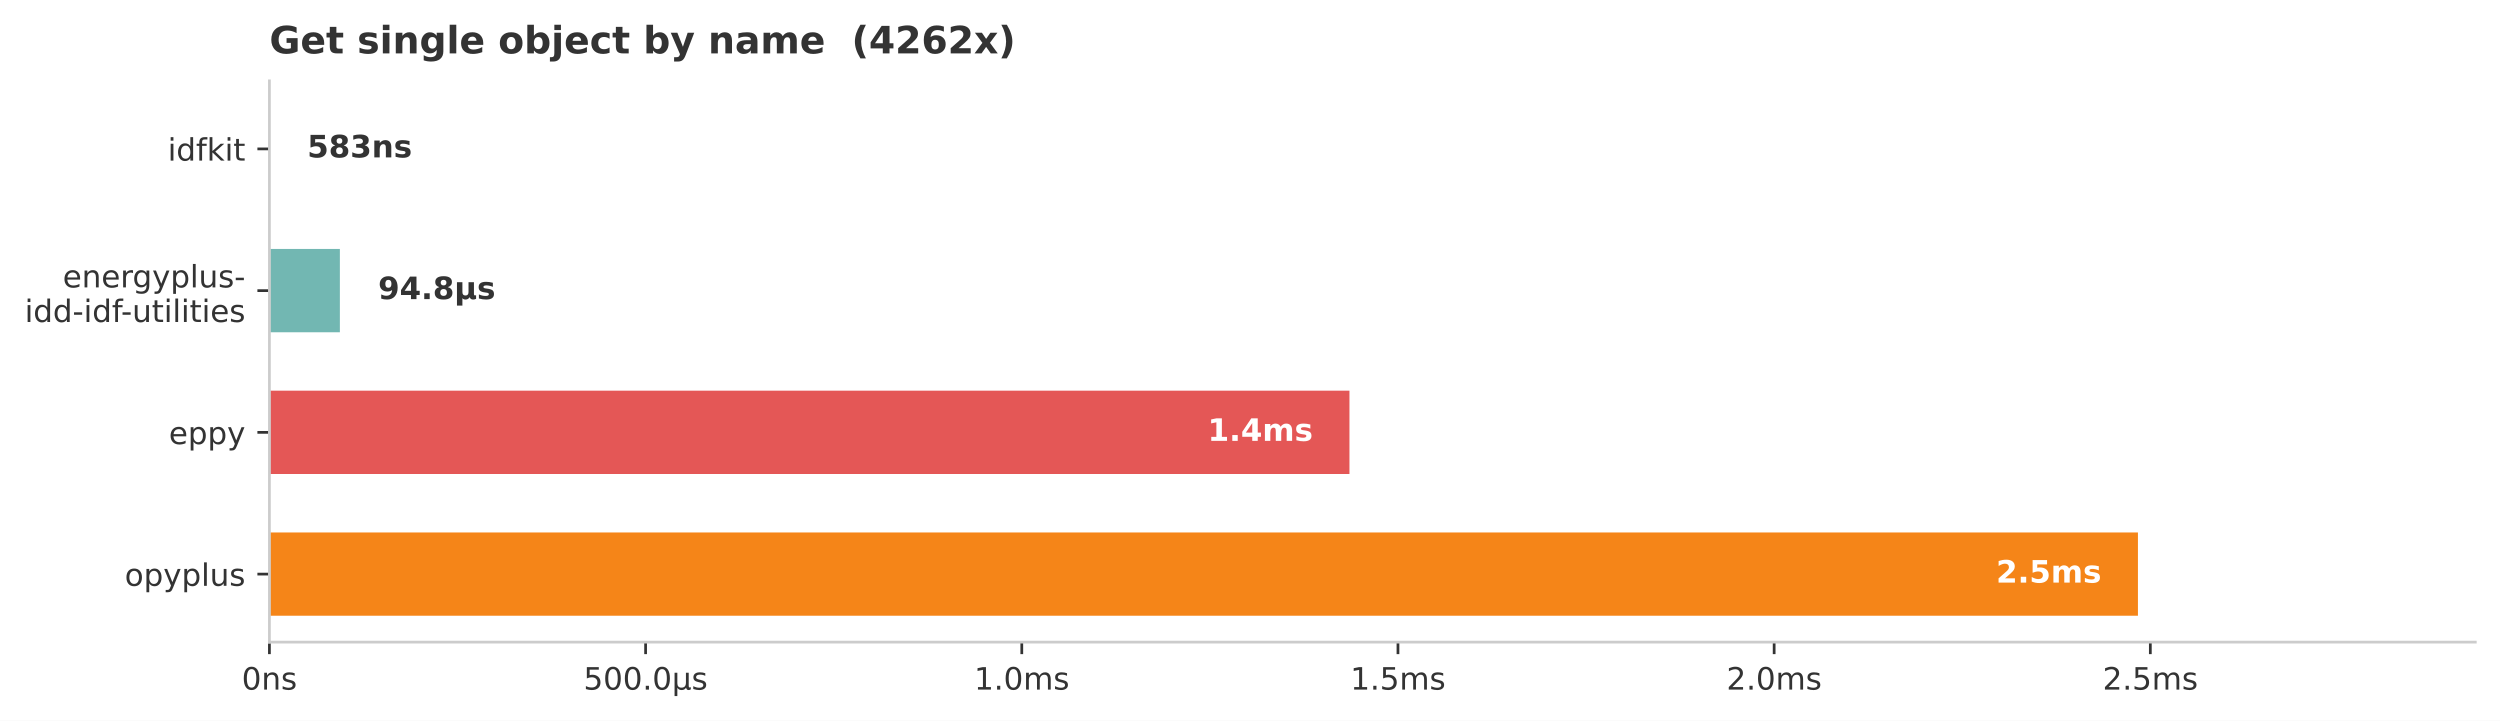
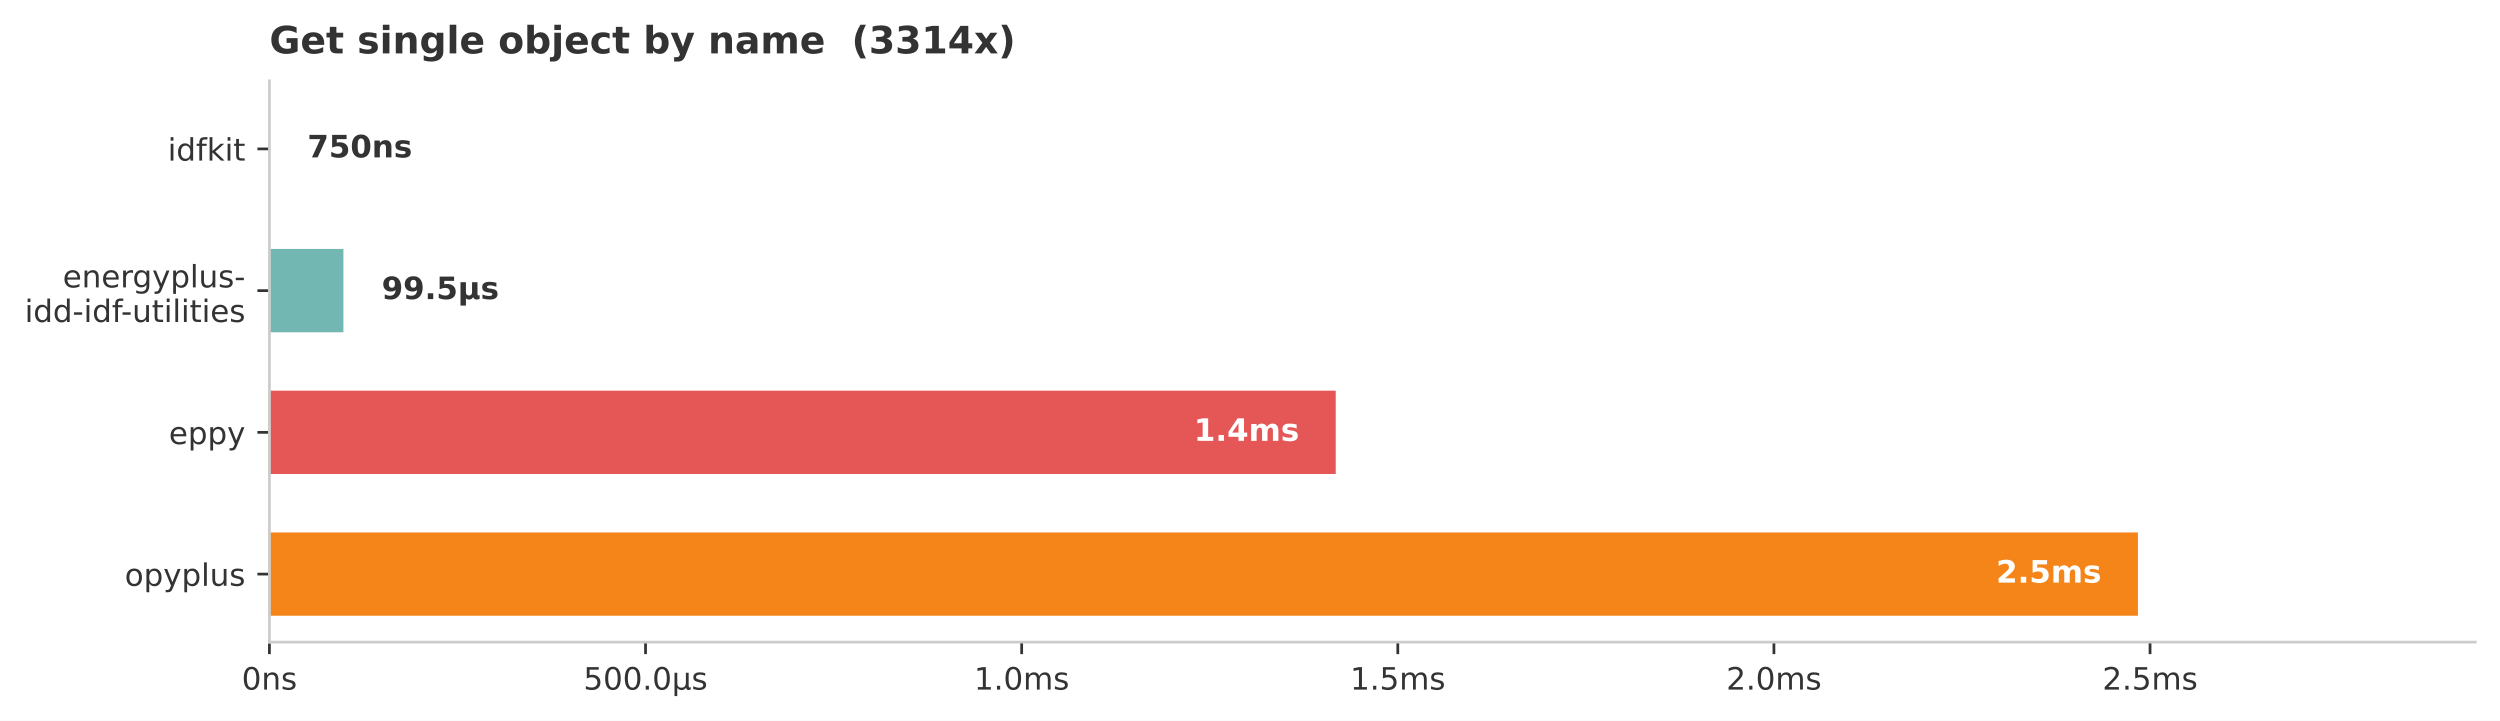
<svg xmlns="http://www.w3.org/2000/svg" xmlns:xlink="http://www.w3.org/1999/xlink" width="728.4pt" height="210pt" viewBox="0 0 728.4 210" version="1.1">
  <defs>
    <style type="text/css">*{stroke-linejoin: round; stroke-linecap: butt}</style>
  </defs>
  <g id="figure_1">
    <g id="patch_1">
      <path d="M 0 210 L 728.4 210 L 728.4 -0 L 0 -0 z " style="fill: #ffffff" />
    </g>
    <g id="axes_1">
      <g id="patch_2">
        <path d="M 78.497 187.089 L 721.2 187.089 L 721.2 23.558 L 78.497 23.558 z " style="fill: #ffffff" />
      </g>
      <g id="patch_3">
-         <path d="M 78.497 30.992 L 78.624 30.992 L 78.624 55.769 L 78.497 55.769 z " clip-path="url(#pee23b37bfb)" style="fill: #4c78a8; stroke: #ffffff; stroke-width: 0.5; stroke-linejoin: miter" />
+         <path d="M 78.497 30.992 L 78.661 30.992 L 78.661 55.769 L 78.497 55.769 z " clip-path="url(#pfcb7cd169c)" style="fill: #4c78a8; stroke: #ffffff; stroke-width: 0.5; stroke-linejoin: miter" />
      </g>
      <g id="patch_4">
-         <path d="M 78.497 72.287 L 99.276 72.287 L 99.276 97.065 L 78.497 97.065 z " clip-path="url(#pee23b37bfb)" style="fill: #72b7b2; stroke: #ffffff; stroke-width: 0.5; stroke-linejoin: miter" />
+         <path d="M 78.497 72.287 L 100.305 72.287 L 100.305 97.065 L 78.497 97.065 z " clip-path="url(#pfcb7cd169c)" style="fill: #72b7b2; stroke: #ffffff; stroke-width: 0.5; stroke-linejoin: miter" />
      </g>
      <g id="patch_5">
-         <path d="M 78.497 113.583 L 393.428 113.583 L 393.428 138.36 L 78.497 138.36 z " clip-path="url(#pee23b37bfb)" style="fill: #e45756; stroke: #ffffff; stroke-width: 0.5; stroke-linejoin: miter" />
+         <path d="M 78.497 113.583 L 389.426 113.583 L 389.426 138.36 L 78.497 138.36 z " clip-path="url(#pfcb7cd169c)" style="fill: #e45756; stroke: #ffffff; stroke-width: 0.5; stroke-linejoin: miter" />
      </g>
      <g id="patch_6">
-         <path d="M 78.497 154.879 L 623.16 154.879 L 623.16 179.656 L 78.497 179.656 z " clip-path="url(#pee23b37bfb)" style="fill: #f58518; stroke: #ffffff; stroke-width: 0.5; stroke-linejoin: miter" />
+         <path d="M 78.497 154.879 L 623.16 154.879 L 623.16 179.656 L 78.497 179.656 z " clip-path="url(#pfcb7cd169c)" style="fill: #f58518; stroke: #ffffff; stroke-width: 0.5; stroke-linejoin: miter" />
      </g>
      <g id="matplotlib.axis_1">
        <g id="xtick_1">
          <g id="line2d_1">
            <defs>
-               <path id="m8c615466b4" d="M 0 0 L 0 3.5 " style="stroke: #333333; stroke-width: 0.8" />
+               <path id="mf71d30223b" d="M 0 0 L 0 3.5 " style="stroke: #333333; stroke-width: 0.8" />
            </defs>
            <g>
-               <use xlink:href="#m8c615466b4" x="78.497" y="187.089" style="fill: #333333; stroke: #333333; stroke-width: 0.8" />
+               <use xlink:href="#mf71d30223b" x="78.497" y="187.089" style="fill: #333333; stroke: #333333; stroke-width: 0.8" />
            </g>
          </g>
          <g id="text_1">
            <g style="fill: #333333" transform="translate(70.43734 200.9278) scale(0.09 -0.09)">
              <defs>
                <path id="DejaVuSans-30" d="M 2034 4250 Q 1547 4250 1301 3770 Q 1056 3291 1056 2328 Q 1056 1369 1301 889 Q 1547 409 2034 409 Q 2525 409 2770 889 Q 3016 1369 3016 2328 Q 3016 3291 2770 3770 Q 2525 4250 2034 4250 z M 2034 4750 Q 2819 4750 3233 4129 Q 3647 3509 3647 2328 Q 3647 1150 3233 529 Q 2819 -91 2034 -91 Q 1250 -91 836 529 Q 422 1150 422 2328 Q 422 3509 836 4129 Q 1250 4750 2034 4750 z " transform="scale(0.015625)" />
                <path id="DejaVuSans-6e" d="M 3513 2113 L 3513 0 L 2938 0 L 2938 2094 Q 2938 2591 2744 2837 Q 2550 3084 2163 3084 Q 1697 3084 1428 2787 Q 1159 2491 1159 1978 L 1159 0 L 581 0 L 581 3500 L 1159 3500 L 1159 2956 Q 1366 3272 1645 3428 Q 1925 3584 2291 3584 Q 2894 3584 3203 3211 Q 3513 2838 3513 2113 z " transform="scale(0.015625)" />
                <path id="DejaVuSans-73" d="M 2834 3397 L 2834 2853 Q 2591 2978 2328 3040 Q 2066 3103 1784 3103 Q 1356 3103 1142 2972 Q 928 2841 928 2578 Q 928 2378 1081 2264 Q 1234 2150 1697 2047 L 1894 2003 Q 2506 1872 2764 1633 Q 3022 1394 3022 966 Q 3022 478 2636 193 Q 2250 -91 1575 -91 Q 1294 -91 989 -36 Q 684 19 347 128 L 347 722 Q 666 556 975 473 Q 1284 391 1588 391 Q 1994 391 2212 530 Q 2431 669 2431 922 Q 2431 1156 2273 1281 Q 2116 1406 1581 1522 L 1381 1569 Q 847 1681 609 1914 Q 372 2147 372 2553 Q 372 3047 722 3315 Q 1072 3584 1716 3584 Q 2034 3584 2315 3537 Q 2597 3491 2834 3397 z " transform="scale(0.015625)" />
              </defs>
              <use xlink:href="#DejaVuSans-30" />
              <use xlink:href="#DejaVuSans-6e" transform="translate(63.62305 0)" />
              <use xlink:href="#DejaVuSans-73" transform="translate(127.002 0)" />
            </g>
          </g>
        </g>
        <g id="xtick_2">
          <g id="line2d_2">
            <g>
-               <use xlink:href="#m8c615466b4" x="188.102" y="187.089" style="fill: #333333; stroke: #333333; stroke-width: 0.8" />
+               <use xlink:href="#mf71d30223b" x="188.085" y="187.089" style="fill: #333333; stroke: #333333; stroke-width: 0.8" />
            </g>
          </g>
          <g id="text_2">
-             <g style="fill: #333333" transform="translate(170.0115 200.9278) scale(0.09 -0.09)">
+             <g style="fill: #333333" transform="translate(169.995 200.9278) scale(0.09 -0.09)">
              <defs>
                <path id="DejaVuSans-35" d="M 691 4666 L 3169 4666 L 3169 4134 L 1269 4134 L 1269 2991 Q 1406 3038 1543 3061 Q 1681 3084 1819 3084 Q 2600 3084 3056 2656 Q 3513 2228 3513 1497 Q 3513 744 3044 326 Q 2575 -91 1722 -91 Q 1428 -91 1123 -41 Q 819 9 494 109 L 494 744 Q 775 591 1075 516 Q 1375 441 1709 441 Q 2250 441 2565 725 Q 2881 1009 2881 1497 Q 2881 1984 2565 2268 Q 2250 2553 1709 2553 Q 1456 2553 1204 2497 Q 953 2441 691 2322 L 691 4666 z " transform="scale(0.015625)" />
                <path id="DejaVuSans-2e" d="M 684 794 L 1344 794 L 1344 0 L 684 0 L 684 794 z " transform="scale(0.015625)" />
                <path id="DejaVuSans-b5" d="M 544 -1331 L 544 3500 L 1119 3500 L 1119 1325 Q 1119 872 1334 640 Q 1550 409 1972 409 Q 2434 409 2667 671 Q 2900 934 2900 1459 L 2900 3500 L 3475 3500 L 3475 806 Q 3475 619 3529 530 Q 3584 441 3700 441 Q 3728 441 3778 458 Q 3828 475 3916 513 L 3916 50 Q 3788 -22 3673 -56 Q 3559 -91 3450 -91 Q 3234 -91 3106 31 Q 2978 153 2931 403 Q 2775 156 2548 32 Q 2322 -91 2016 -91 Q 1697 -91 1473 31 Q 1250 153 1119 397 L 1119 -1331 L 544 -1331 z " transform="scale(0.015625)" />
              </defs>
              <use xlink:href="#DejaVuSans-35" />
              <use xlink:href="#DejaVuSans-30" transform="translate(63.62305 0)" />
              <use xlink:href="#DejaVuSans-30" transform="translate(127.2461 0)" />
              <use xlink:href="#DejaVuSans-2e" transform="translate(190.8691 0)" />
              <use xlink:href="#DejaVuSans-30" transform="translate(222.6562 0)" />
              <use xlink:href="#DejaVuSans-b5" transform="translate(286.2793 0)" />
              <use xlink:href="#DejaVuSans-73" transform="translate(349.9023 0)" />
            </g>
          </g>
        </g>
        <g id="xtick_3">
          <g id="line2d_3">
            <g>
-               <use xlink:href="#m8c615466b4" x="297.707" y="187.089" style="fill: #333333; stroke: #333333; stroke-width: 0.8" />
+               <use xlink:href="#mf71d30223b" x="297.673" y="187.089" style="fill: #333333; stroke: #333333; stroke-width: 0.8" />
            </g>
          </g>
          <g id="text_3">
-             <g style="fill: #333333" transform="translate(283.8226 200.9278) scale(0.09 -0.09)">
+             <g style="fill: #333333" transform="translate(283.7895 200.9278) scale(0.09 -0.09)">
              <defs>
                <path id="DejaVuSans-31" d="M 794 531 L 1825 531 L 1825 4091 L 703 3866 L 703 4441 L 1819 4666 L 2450 4666 L 2450 531 L 3481 531 L 3481 0 L 794 0 L 794 531 z " transform="scale(0.015625)" />
                <path id="DejaVuSans-6d" d="M 3328 2828 Q 3544 3216 3844 3400 Q 4144 3584 4550 3584 Q 5097 3584 5394 3201 Q 5691 2819 5691 2113 L 5691 0 L 5113 0 L 5113 2094 Q 5113 2597 4934 2840 Q 4756 3084 4391 3084 Q 3944 3084 3684 2787 Q 3425 2491 3425 1978 L 3425 0 L 2847 0 L 2847 2094 Q 2847 2600 2669 2842 Q 2491 3084 2119 3084 Q 1678 3084 1418 2786 Q 1159 2488 1159 1978 L 1159 0 L 581 0 L 581 3500 L 1159 3500 L 1159 2956 Q 1356 3278 1631 3431 Q 1906 3584 2284 3584 Q 2666 3584 2933 3390 Q 3200 3197 3328 2828 z " transform="scale(0.015625)" />
              </defs>
              <use xlink:href="#DejaVuSans-31" />
              <use xlink:href="#DejaVuSans-2e" transform="translate(63.62305 0)" />
              <use xlink:href="#DejaVuSans-30" transform="translate(95.41016 0)" />
              <use xlink:href="#DejaVuSans-6d" transform="translate(159.0332 0)" />
              <use xlink:href="#DejaVuSans-73" transform="translate(256.4453 0)" />
            </g>
          </g>
        </g>
        <g id="xtick_4">
          <g id="line2d_4">
            <g>
-               <use xlink:href="#m8c615466b4" x="407.311" y="187.089" style="fill: #333333; stroke: #333333; stroke-width: 0.8" />
+               <use xlink:href="#mf71d30223b" x="407.262" y="187.089" style="fill: #333333; stroke: #333333; stroke-width: 0.8" />
            </g>
          </g>
          <g id="text_4">
-             <g style="fill: #333333" transform="translate(393.4276 200.9278) scale(0.09 -0.09)">
+             <g style="fill: #333333" transform="translate(393.378 200.9278) scale(0.09 -0.09)">
              <use xlink:href="#DejaVuSans-31" />
              <use xlink:href="#DejaVuSans-2e" transform="translate(63.62305 0)" />
              <use xlink:href="#DejaVuSans-35" transform="translate(95.41016 0)" />
              <use xlink:href="#DejaVuSans-6d" transform="translate(159.0332 0)" />
              <use xlink:href="#DejaVuSans-73" transform="translate(256.4453 0)" />
            </g>
          </g>
        </g>
        <g id="xtick_5">
          <g id="line2d_5">
            <g>
-               <use xlink:href="#m8c615466b4" x="516.916" y="187.089" style="fill: #333333; stroke: #333333; stroke-width: 0.8" />
+               <use xlink:href="#mf71d30223b" x="516.85" y="187.089" style="fill: #333333; stroke: #333333; stroke-width: 0.8" />
            </g>
          </g>
          <g id="text_5">
-             <g style="fill: #333333" transform="translate(503.0326 200.9278) scale(0.09 -0.09)">
+             <g style="fill: #333333" transform="translate(502.9664 200.9278) scale(0.09 -0.09)">
              <defs>
                <path id="DejaVuSans-32" d="M 1228 531 L 3431 531 L 3431 0 L 469 0 L 469 531 Q 828 903 1448 1529 Q 2069 2156 2228 2338 Q 2531 2678 2651 2914 Q 2772 3150 2772 3378 Q 2772 3750 2511 3984 Q 2250 4219 1831 4219 Q 1534 4219 1204 4116 Q 875 4013 500 3803 L 500 4441 Q 881 4594 1212 4672 Q 1544 4750 1819 4750 Q 2544 4750 2975 4387 Q 3406 4025 3406 3419 Q 3406 3131 3298 2873 Q 3191 2616 2906 2266 Q 2828 2175 2409 1742 Q 1991 1309 1228 531 z " transform="scale(0.015625)" />
              </defs>
              <use xlink:href="#DejaVuSans-32" />
              <use xlink:href="#DejaVuSans-2e" transform="translate(63.62305 0)" />
              <use xlink:href="#DejaVuSans-30" transform="translate(95.41016 0)" />
              <use xlink:href="#DejaVuSans-6d" transform="translate(159.0332 0)" />
              <use xlink:href="#DejaVuSans-73" transform="translate(256.4453 0)" />
            </g>
          </g>
        </g>
        <g id="xtick_6">
          <g id="line2d_6">
            <g>
-               <use xlink:href="#m8c615466b4" x="626.521" y="187.089" style="fill: #333333; stroke: #333333; stroke-width: 0.8" />
+               <use xlink:href="#mf71d30223b" x="626.439" y="187.089" style="fill: #333333; stroke: #333333; stroke-width: 0.8" />
            </g>
          </g>
          <g id="text_6">
-             <g style="fill: #333333" transform="translate(612.6375 200.9278) scale(0.09 -0.09)">
+             <g style="fill: #333333" transform="translate(612.5549 200.9278) scale(0.09 -0.09)">
              <use xlink:href="#DejaVuSans-32" />
              <use xlink:href="#DejaVuSans-2e" transform="translate(63.62305 0)" />
              <use xlink:href="#DejaVuSans-35" transform="translate(95.41016 0)" />
              <use xlink:href="#DejaVuSans-6d" transform="translate(159.0332 0)" />
              <use xlink:href="#DejaVuSans-73" transform="translate(256.4453 0)" />
            </g>
          </g>
        </g>
      </g>
      <g id="matplotlib.axis_2">
        <g id="ytick_1">
          <g id="line2d_7">
            <defs>
-               <path id="mc09014b66f" d="M 0 0 L -3.5 0 " style="stroke: #333333; stroke-width: 0.8" />
+               <path id="m153af8436e" d="M 0 0 L -3.5 0 " style="stroke: #333333; stroke-width: 0.8" />
            </defs>
            <g>
-               <use xlink:href="#mc09014b66f" x="78.497" y="43.38" style="fill: #333333; stroke: #333333; stroke-width: 0.8" />
+               <use xlink:href="#m153af8436e" x="78.497" y="43.38" style="fill: #333333; stroke: #333333; stroke-width: 0.8" />
            </g>
          </g>
          <g id="text_7">
            <g style="fill: #333333" transform="translate(48.87422 46.79951) scale(0.09 -0.09)">
              <defs>
                <path id="DejaVuSans-69" d="M 603 3500 L 1178 3500 L 1178 0 L 603 0 L 603 3500 z M 603 4863 L 1178 4863 L 1178 4134 L 603 4134 L 603 4863 z " transform="scale(0.015625)" />
                <path id="DejaVuSans-64" d="M 2906 2969 L 2906 4863 L 3481 4863 L 3481 0 L 2906 0 L 2906 525 Q 2725 213 2448 61 Q 2172 -91 1784 -91 Q 1150 -91 751 415 Q 353 922 353 1747 Q 353 2572 751 3078 Q 1150 3584 1784 3584 Q 2172 3584 2448 3432 Q 2725 3281 2906 2969 z M 947 1747 Q 947 1113 1208 752 Q 1469 391 1925 391 Q 2381 391 2643 752 Q 2906 1113 2906 1747 Q 2906 2381 2643 2742 Q 2381 3103 1925 3103 Q 1469 3103 1208 2742 Q 947 2381 947 1747 z " transform="scale(0.015625)" />
                <path id="DejaVuSans-66" d="M 2375 4863 L 2375 4384 L 1825 4384 Q 1516 4384 1395 4259 Q 1275 4134 1275 3809 L 1275 3500 L 2222 3500 L 2222 3053 L 1275 3053 L 1275 0 L 697 0 L 697 3053 L 147 3053 L 147 3500 L 697 3500 L 697 3744 Q 697 4328 969 4595 Q 1241 4863 1831 4863 L 2375 4863 z " transform="scale(0.015625)" />
                <path id="DejaVuSans-6b" d="M 581 4863 L 1159 4863 L 1159 1991 L 2875 3500 L 3609 3500 L 1753 1863 L 3688 0 L 2938 0 L 1159 1709 L 1159 0 L 581 0 L 581 4863 z " transform="scale(0.015625)" />
                <path id="DejaVuSans-74" d="M 1172 4494 L 1172 3500 L 2356 3500 L 2356 3053 L 1172 3053 L 1172 1153 Q 1172 725 1289 603 Q 1406 481 1766 481 L 2356 481 L 2356 0 L 1766 0 Q 1100 0 847 248 Q 594 497 594 1153 L 594 3053 L 172 3053 L 172 3500 L 594 3500 L 594 4494 L 1172 4494 z " transform="scale(0.015625)" />
              </defs>
              <use xlink:href="#DejaVuSans-69" />
              <use xlink:href="#DejaVuSans-64" transform="translate(27.7832 0)" />
              <use xlink:href="#DejaVuSans-66" transform="translate(91.25977 0)" />
              <use xlink:href="#DejaVuSans-6b" transform="translate(126.4648 0)" />
              <use xlink:href="#DejaVuSans-69" transform="translate(184.375 0)" />
              <use xlink:href="#DejaVuSans-74" transform="translate(212.1582 0)" />
            </g>
          </g>
        </g>
        <g id="ytick_2">
          <g id="line2d_8">
            <g>
-               <use xlink:href="#mc09014b66f" x="78.497" y="84.676" style="fill: #333333; stroke: #333333; stroke-width: 0.8" />
+               <use xlink:href="#m153af8436e" x="78.497" y="84.676" style="fill: #333333; stroke: #333333; stroke-width: 0.8" />
            </g>
          </g>
          <g id="text_8">
            <g style="fill: #333333" transform="translate(18.28125 83.74004) scale(0.09 -0.09)">
              <defs>
                <path id="DejaVuSans-65" d="M 3597 1894 L 3597 1613 L 953 1613 Q 991 1019 1311 708 Q 1631 397 2203 397 Q 2534 397 2845 478 Q 3156 559 3463 722 L 3463 178 Q 3153 47 2828 -22 Q 2503 -91 2169 -91 Q 1331 -91 842 396 Q 353 884 353 1716 Q 353 2575 817 3079 Q 1281 3584 2069 3584 Q 2775 3584 3186 3129 Q 3597 2675 3597 1894 z M 3022 2063 Q 3016 2534 2758 2815 Q 2500 3097 2075 3097 Q 1594 3097 1305 2825 Q 1016 2553 972 2059 L 3022 2063 z " transform="scale(0.015625)" />
                <path id="DejaVuSans-72" d="M 2631 2963 Q 2534 3019 2420 3045 Q 2306 3072 2169 3072 Q 1681 3072 1420 2755 Q 1159 2438 1159 1844 L 1159 0 L 581 0 L 581 3500 L 1159 3500 L 1159 2956 Q 1341 3275 1631 3429 Q 1922 3584 2338 3584 Q 2397 3584 2469 3576 Q 2541 3569 2628 3553 L 2631 2963 z " transform="scale(0.015625)" />
                <path id="DejaVuSans-67" d="M 2906 1791 Q 2906 2416 2648 2759 Q 2391 3103 1925 3103 Q 1463 3103 1205 2759 Q 947 2416 947 1791 Q 947 1169 1205 825 Q 1463 481 1925 481 Q 2391 481 2648 825 Q 2906 1169 2906 1791 z M 3481 434 Q 3481 -459 3084 -895 Q 2688 -1331 1869 -1331 Q 1566 -1331 1297 -1286 Q 1028 -1241 775 -1147 L 775 -588 Q 1028 -725 1275 -790 Q 1522 -856 1778 -856 Q 2344 -856 2625 -561 Q 2906 -266 2906 331 L 2906 616 Q 2728 306 2450 153 Q 2172 0 1784 0 Q 1141 0 747 490 Q 353 981 353 1791 Q 353 2603 747 3093 Q 1141 3584 1784 3584 Q 2172 3584 2450 3431 Q 2728 3278 2906 2969 L 2906 3500 L 3481 3500 L 3481 434 z " transform="scale(0.015625)" />
                <path id="DejaVuSans-79" d="M 2059 -325 Q 1816 -950 1584 -1140 Q 1353 -1331 966 -1331 L 506 -1331 L 506 -850 L 844 -850 Q 1081 -850 1212 -737 Q 1344 -625 1503 -206 L 1606 56 L 191 3500 L 800 3500 L 1894 763 L 2988 3500 L 3597 3500 L 2059 -325 z " transform="scale(0.015625)" />
                <path id="DejaVuSans-70" d="M 1159 525 L 1159 -1331 L 581 -1331 L 581 3500 L 1159 3500 L 1159 2969 Q 1341 3281 1617 3432 Q 1894 3584 2278 3584 Q 2916 3584 3314 3078 Q 3713 2572 3713 1747 Q 3713 922 3314 415 Q 2916 -91 2278 -91 Q 1894 -91 1617 61 Q 1341 213 1159 525 z M 3116 1747 Q 3116 2381 2855 2742 Q 2594 3103 2138 3103 Q 1681 3103 1420 2742 Q 1159 2381 1159 1747 Q 1159 1113 1420 752 Q 1681 391 2138 391 Q 2594 391 2855 752 Q 3116 1113 3116 1747 z " transform="scale(0.015625)" />
                <path id="DejaVuSans-6c" d="M 603 4863 L 1178 4863 L 1178 0 L 603 0 L 603 4863 z " transform="scale(0.015625)" />
                <path id="DejaVuSans-75" d="M 544 1381 L 544 3500 L 1119 3500 L 1119 1403 Q 1119 906 1312 657 Q 1506 409 1894 409 Q 2359 409 2629 706 Q 2900 1003 2900 1516 L 2900 3500 L 3475 3500 L 3475 0 L 2900 0 L 2900 538 Q 2691 219 2414 64 Q 2138 -91 1772 -91 Q 1169 -91 856 284 Q 544 659 544 1381 z M 1991 3584 L 1991 3584 z " transform="scale(0.015625)" />
                <path id="DejaVuSans-2d" d="M 313 2009 L 1997 2009 L 1997 1497 L 313 1497 L 313 2009 z " transform="scale(0.015625)" />
              </defs>
              <use xlink:href="#DejaVuSans-65" />
              <use xlink:href="#DejaVuSans-6e" transform="translate(61.52344 0)" />
              <use xlink:href="#DejaVuSans-65" transform="translate(124.9023 0)" />
              <use xlink:href="#DejaVuSans-72" transform="translate(186.4258 0)" />
              <use xlink:href="#DejaVuSans-67" transform="translate(225.7891 0)" />
              <use xlink:href="#DejaVuSans-79" transform="translate(289.2656 0)" />
              <use xlink:href="#DejaVuSans-70" transform="translate(348.4453 0)" />
              <use xlink:href="#DejaVuSans-6c" transform="translate(411.9219 0)" />
              <use xlink:href="#DejaVuSans-75" transform="translate(439.7051 0)" />
              <use xlink:href="#DejaVuSans-73" transform="translate(503.084 0)" />
              <use xlink:href="#DejaVuSans-2d" transform="translate(555.1836 0)" />
            </g>
            <g style="fill: #333333" transform="translate(7.2 93.81807) scale(0.09 -0.09)">
              <use xlink:href="#DejaVuSans-69" />
              <use xlink:href="#DejaVuSans-64" transform="translate(27.7832 0)" />
              <use xlink:href="#DejaVuSans-64" transform="translate(91.25977 0)" />
              <use xlink:href="#DejaVuSans-2d" transform="translate(154.7363 0)" />
              <use xlink:href="#DejaVuSans-69" transform="translate(190.8203 0)" />
              <use xlink:href="#DejaVuSans-64" transform="translate(218.6035 0)" />
              <use xlink:href="#DejaVuSans-66" transform="translate(282.0801 0)" />
              <use xlink:href="#DejaVuSans-2d" transform="translate(311.7852 0)" />
              <use xlink:href="#DejaVuSans-75" transform="translate(347.8691 0)" />
              <use xlink:href="#DejaVuSans-74" transform="translate(411.248 0)" />
              <use xlink:href="#DejaVuSans-69" transform="translate(450.457 0)" />
              <use xlink:href="#DejaVuSans-6c" transform="translate(478.2402 0)" />
              <use xlink:href="#DejaVuSans-69" transform="translate(506.0234 0)" />
              <use xlink:href="#DejaVuSans-74" transform="translate(533.8066 0)" />
              <use xlink:href="#DejaVuSans-69" transform="translate(573.0156 0)" />
              <use xlink:href="#DejaVuSans-65" transform="translate(600.7988 0)" />
              <use xlink:href="#DejaVuSans-73" transform="translate(662.3223 0)" />
            </g>
          </g>
        </g>
        <g id="ytick_3">
          <g id="line2d_9">
            <g>
-               <use xlink:href="#mc09014b66f" x="78.497" y="125.972" style="fill: #333333; stroke: #333333; stroke-width: 0.8" />
+               <use xlink:href="#m153af8436e" x="78.497" y="125.972" style="fill: #333333; stroke: #333333; stroke-width: 0.8" />
            </g>
          </g>
          <g id="text_9">
            <g style="fill: #333333" transform="translate(49.20469 129.3909) scale(0.09 -0.09)">
              <use xlink:href="#DejaVuSans-65" />
              <use xlink:href="#DejaVuSans-70" transform="translate(61.52344 0)" />
              <use xlink:href="#DejaVuSans-70" transform="translate(125 0)" />
              <use xlink:href="#DejaVuSans-79" transform="translate(188.4766 0)" />
            </g>
          </g>
        </g>
        <g id="ytick_4">
          <g id="line2d_10">
            <g>
-               <use xlink:href="#mc09014b66f" x="78.497" y="167.267" style="fill: #333333; stroke: #333333; stroke-width: 0.8" />
+               <use xlink:href="#m153af8436e" x="78.497" y="167.267" style="fill: #333333; stroke: #333333; stroke-width: 0.8" />
            </g>
          </g>
          <g id="text_10">
            <g style="fill: #333333" transform="translate(36.34313 170.6866) scale(0.09 -0.09)">
              <defs>
                <path id="DejaVuSans-6f" d="M 1959 3097 Q 1497 3097 1228 2736 Q 959 2375 959 1747 Q 959 1119 1226 758 Q 1494 397 1959 397 Q 2419 397 2687 759 Q 2956 1122 2956 1747 Q 2956 2369 2687 2733 Q 2419 3097 1959 3097 z M 1959 3584 Q 2709 3584 3137 3096 Q 3566 2609 3566 1747 Q 3566 888 3137 398 Q 2709 -91 1959 -91 Q 1206 -91 779 398 Q 353 888 353 1747 Q 353 2609 779 3096 Q 1206 3584 1959 3584 z " transform="scale(0.015625)" />
              </defs>
              <use xlink:href="#DejaVuSans-6f" />
              <use xlink:href="#DejaVuSans-70" transform="translate(61.18164 0)" />
              <use xlink:href="#DejaVuSans-79" transform="translate(124.6582 0)" />
              <use xlink:href="#DejaVuSans-70" transform="translate(183.8379 0)" />
              <use xlink:href="#DejaVuSans-6c" transform="translate(247.3145 0)" />
              <use xlink:href="#DejaVuSans-75" transform="translate(275.0977 0)" />
              <use xlink:href="#DejaVuSans-73" transform="translate(338.4766 0)" />
            </g>
          </g>
        </g>
      </g>
      <g id="patch_7">
        <path d="M 78.497 187.089 L 78.497 23.558 " style="fill: none; stroke: #cccccc; stroke-width: 0.8; stroke-linejoin: miter; stroke-linecap: square" />
      </g>
      <g id="patch_8">
        <path d="M 78.497 187.089 L 721.2 187.089 " style="fill: none; stroke: #cccccc; stroke-width: 0.8; stroke-linejoin: miter; stroke-linecap: square" />
      </g>
      <g id="text_11">
-         <g style="fill: #333333" transform="translate(89.51763 45.86365) scale(0.09 -0.09)">
-           <defs>
+         <g style="fill: #333333" transform="translate(89.5542 45.86365) scale(0.09 -0.09)">
+           <defs>
+             <path id="DejaVuSans-Bold-37" d="M 428 4666 L 3944 4666 L 3944 3988 L 2125 0 L 953 0 L 2675 3781 L 428 3781 L 428 4666 z " transform="scale(0.015625)" />
            <path id="DejaVuSans-Bold-35" d="M 678 4666 L 3669 4666 L 3669 3781 L 1638 3781 L 1638 3059 Q 1775 3097 1914 3117 Q 2053 3138 2203 3138 Q 3056 3138 3531 2711 Q 4006 2284 4006 1522 Q 4006 766 3489 337 Q 2972 -91 2053 -91 Q 1656 -91 1267 -14 Q 878 63 494 219 L 494 1166 Q 875 947 1217 837 Q 1559 728 1863 728 Q 2300 728 2551 942 Q 2803 1156 2803 1522 Q 2803 1891 2551 2103 Q 2300 2316 1863 2316 Q 1603 2316 1309 2248 Q 1016 2181 678 2041 L 678 4666 z " transform="scale(0.015625)" />
-             <path id="DejaVuSans-Bold-38" d="M 2228 2088 Q 1891 2088 1709 1903 Q 1528 1719 1528 1375 Q 1528 1031 1709 848 Q 1891 666 2228 666 Q 2563 666 2741 848 Q 2919 1031 2919 1375 Q 2919 1722 2741 1905 Q 2563 2088 2228 2088 z M 1350 2484 Q 925 2613 709 2878 Q 494 3144 494 3541 Q 494 4131 934 4440 Q 1375 4750 2228 4750 Q 3075 4750 3515 4442 Q 3956 4134 3956 3541 Q 3956 3144 3739 2878 Q 3522 2613 3097 2484 Q 3572 2353 3814 2058 Q 4056 1763 4056 1313 Q 4056 619 3595 264 Q 3134 -91 2228 -91 Q 1319 -91 855 264 Q 391 619 391 1313 Q 391 1763 633 2058 Q 875 2353 1350 2484 z M 1631 3419 Q 1631 3141 1786 2991 Q 1941 2841 2228 2841 Q 2509 2841 2662 2991 Q 2816 3141 2816 3419 Q 2816 3697 2662 3845 Q 2509 3994 2228 3994 Q 1941 3994 1786 3844 Q 1631 3694 1631 3419 z " transform="scale(0.015625)" />
-             <path id="DejaVuSans-Bold-33" d="M 2981 2516 Q 3453 2394 3698 2092 Q 3944 1791 3944 1325 Q 3944 631 3412 270 Q 2881 -91 1863 -91 Q 1503 -91 1142 -33 Q 781 25 428 141 L 428 1069 Q 766 900 1098 814 Q 1431 728 1753 728 Q 2231 728 2486 893 Q 2741 1059 2741 1369 Q 2741 1688 2480 1852 Q 2219 2016 1709 2016 L 1228 2016 L 1228 2791 L 1734 2791 Q 2188 2791 2409 2933 Q 2631 3075 2631 3366 Q 2631 3634 2415 3781 Q 2200 3928 1806 3928 Q 1516 3928 1219 3862 Q 922 3797 628 3669 L 628 4550 Q 984 4650 1334 4700 Q 1684 4750 2022 4750 Q 2931 4750 3382 4451 Q 3834 4153 3834 3553 Q 3834 3144 3618 2883 Q 3403 2622 2981 2516 z " transform="scale(0.015625)" />
+             <path id="DejaVuSans-Bold-30" d="M 2944 2338 Q 2944 3213 2780 3570 Q 2616 3928 2228 3928 Q 1841 3928 1675 3570 Q 1509 3213 1509 2338 Q 1509 1453 1675 1090 Q 1841 728 2228 728 Q 2613 728 2778 1090 Q 2944 1453 2944 2338 z M 4147 2328 Q 4147 1169 3647 539 Q 3147 -91 2228 -91 Q 1306 -91 806 539 Q 306 1169 306 2328 Q 306 3491 806 4120 Q 1306 4750 2228 4750 Q 3147 4750 3647 4120 Q 4147 3491 4147 2328 z " transform="scale(0.015625)" />
            <path id="DejaVuSans-Bold-6e" d="M 4056 2131 L 4056 0 L 2931 0 L 2931 347 L 2931 1631 Q 2931 2084 2911 2256 Q 2891 2428 2841 2509 Q 2775 2619 2662 2680 Q 2550 2741 2406 2741 Q 2056 2741 1856 2470 Q 1656 2200 1656 1722 L 1656 0 L 538 0 L 538 3500 L 1656 3500 L 1656 2988 Q 1909 3294 2193 3439 Q 2478 3584 2822 3584 Q 3428 3584 3742 3212 Q 4056 2841 4056 2131 z " transform="scale(0.015625)" />
            <path id="DejaVuSans-Bold-73" d="M 3272 3391 L 3272 2541 Q 2913 2691 2578 2766 Q 2244 2841 1947 2841 Q 1628 2841 1473 2761 Q 1319 2681 1319 2516 Q 1319 2381 1436 2309 Q 1553 2238 1856 2203 L 2053 2175 Q 2913 2066 3209 1816 Q 3506 1566 3506 1031 Q 3506 472 3093 190 Q 2681 -91 1863 -91 Q 1516 -91 1145 -36 Q 775 19 384 128 L 384 978 Q 719 816 1070 734 Q 1422 653 1784 653 Q 2113 653 2278 743 Q 2444 834 2444 1013 Q 2444 1163 2330 1236 Q 2216 1309 1875 1350 L 1678 1375 Q 931 1469 631 1722 Q 331 1975 331 2491 Q 331 3047 712 3315 Q 1094 3584 1881 3584 Q 2191 3584 2531 3537 Q 2872 3491 3272 3391 z " transform="scale(0.015625)" />
          </defs>
-           <use xlink:href="#DejaVuSans-Bold-35" />
-           <use xlink:href="#DejaVuSans-Bold-38" transform="translate(69.58008 0)" />
-           <use xlink:href="#DejaVuSans-Bold-33" transform="translate(139.1602 0)" />
+           <use xlink:href="#DejaVuSans-Bold-37" />
+           <use xlink:href="#DejaVuSans-Bold-35" transform="translate(69.58008 0)" />
+           <use xlink:href="#DejaVuSans-Bold-30" transform="translate(139.1602 0)" />
          <use xlink:href="#DejaVuSans-Bold-6e" transform="translate(208.7402 0)" />
          <use xlink:href="#DejaVuSans-Bold-73" transform="translate(279.9316 0)" />
        </g>
      </g>
      <g id="text_12">
-         <g style="fill: #333333" transform="translate(110.1692 87.14949) scale(0.09 -0.09)">
+         <g style="fill: #333333" transform="translate(111.1979 87.14949) scale(0.09 -0.09)">
          <defs>
            <path id="DejaVuSans-Bold-39" d="M 641 103 L 641 966 Q 928 831 1190 764 Q 1453 697 1709 697 Q 2247 697 2547 995 Q 2847 1294 2900 1881 Q 2688 1725 2447 1647 Q 2206 1569 1925 1569 Q 1209 1569 770 1986 Q 331 2403 331 3084 Q 331 3838 820 4291 Q 1309 4744 2131 4744 Q 3044 4744 3544 4128 Q 4044 3513 4044 2388 Q 4044 1231 3459 570 Q 2875 -91 1856 -91 Q 1528 -91 1228 -42 Q 928 6 641 103 z M 2125 2350 Q 2441 2350 2600 2554 Q 2759 2759 2759 3169 Q 2759 3575 2600 3781 Q 2441 3988 2125 3988 Q 1809 3988 1650 3781 Q 1491 3575 1491 3169 Q 1491 2759 1650 2554 Q 1809 2350 2125 2350 z " transform="scale(0.015625)" />
-             <path id="DejaVuSans-Bold-34" d="M 2356 3675 L 1038 1722 L 2356 1722 L 2356 3675 z M 2156 4666 L 3494 4666 L 3494 1722 L 4159 1722 L 4159 850 L 3494 850 L 3494 0 L 2356 0 L 2356 850 L 288 850 L 288 1881 L 2156 4666 z " transform="scale(0.015625)" />
            <path id="DejaVuSans-Bold-2e" d="M 653 1209 L 1778 1209 L 1778 0 L 653 0 L 653 1209 z " transform="scale(0.015625)" />
            <path id="DejaVuSans-Bold-b5" d="M 544 -1338 L 544 3500 L 1672 3500 L 1672 1466 Q 1672 1103 1828 926 Q 1984 750 2303 750 Q 2625 750 2781 926 Q 2938 1103 2938 1466 L 2938 3500 L 4063 3500 L 4063 1159 Q 4063 938 4114 850 Q 4166 763 4288 763 Q 4344 763 4395 778 Q 4447 794 4506 831 L 4506 50 Q 4341 -22 4195 -56 Q 4050 -91 3909 -91 Q 3631 -91 3454 26 Q 3278 144 3169 403 Q 3022 156 2811 32 Q 2600 -91 2322 -91 Q 2091 -91 1928 -17 Q 1766 56 1672 206 L 1672 -1338 L 544 -1338 z " transform="scale(0.015625)" />
          </defs>
          <use xlink:href="#DejaVuSans-Bold-39" />
-           <use xlink:href="#DejaVuSans-Bold-34" transform="translate(69.58008 0)" />
+           <use xlink:href="#DejaVuSans-Bold-39" transform="translate(69.58008 0)" />
          <use xlink:href="#DejaVuSans-Bold-2e" transform="translate(139.1602 0)" />
-           <use xlink:href="#DejaVuSans-Bold-38" transform="translate(177.1484 0)" />
+           <use xlink:href="#DejaVuSans-Bold-35" transform="translate(177.1484 0)" />
          <use xlink:href="#DejaVuSans-Bold-b5" transform="translate(246.7285 0)" />
          <use xlink:href="#DejaVuSans-Bold-73" transform="translate(320.3125 0)" />
        </g>
      </g>
      <g id="text_13">
-         <g style="fill: #ffffff" transform="translate(351.8577 128.455) scale(0.09 -0.09)">
+         <g style="fill: #ffffff" transform="translate(347.8558 128.455) scale(0.09 -0.09)">
          <defs>
            <path id="DejaVuSans-Bold-31" d="M 750 831 L 1813 831 L 1813 3847 L 722 3622 L 722 4441 L 1806 4666 L 2950 4666 L 2950 831 L 4013 831 L 4013 0 L 750 0 L 750 831 z " transform="scale(0.015625)" />
+             <path id="DejaVuSans-Bold-34" d="M 2356 3675 L 1038 1722 L 2356 1722 L 2356 3675 z M 2156 4666 L 3494 4666 L 3494 1722 L 4159 1722 L 4159 850 L 3494 850 L 3494 0 L 2356 0 L 2356 850 L 288 850 L 288 1881 L 2156 4666 z " transform="scale(0.015625)" />
            <path id="DejaVuSans-Bold-6d" d="M 3781 2919 Q 3994 3244 4286 3414 Q 4578 3584 4928 3584 Q 5531 3584 5847 3212 Q 6163 2841 6163 2131 L 6163 0 L 5038 0 L 5038 1825 Q 5041 1866 5042 1909 Q 5044 1953 5044 2034 Q 5044 2406 4934 2573 Q 4825 2741 4581 2741 Q 4263 2741 4089 2478 Q 3916 2216 3909 1719 L 3909 0 L 2784 0 L 2784 1825 Q 2784 2406 2684 2573 Q 2584 2741 2328 2741 Q 2006 2741 1831 2477 Q 1656 2213 1656 1722 L 1656 0 L 531 0 L 531 3500 L 1656 3500 L 1656 2988 Q 1863 3284 2130 3434 Q 2397 3584 2719 3584 Q 3081 3584 3359 3409 Q 3638 3234 3781 2919 z " transform="scale(0.015625)" />
          </defs>
          <use xlink:href="#DejaVuSans-Bold-31" />
          <use xlink:href="#DejaVuSans-Bold-2e" transform="translate(69.58008 0)" />
          <use xlink:href="#DejaVuSans-Bold-34" transform="translate(107.5684 0)" />
          <use xlink:href="#DejaVuSans-Bold-6d" transform="translate(177.1484 0)" />
          <use xlink:href="#DejaVuSans-Bold-73" transform="translate(281.3477 0)" />
        </g>
      </g>
      <g id="text_14">
        <g style="fill: #ffffff" transform="translate(581.5895 169.7507) scale(0.09 -0.09)">
          <defs>
            <path id="DejaVuSans-Bold-32" d="M 1844 884 L 3897 884 L 3897 0 L 506 0 L 506 884 L 2209 2388 Q 2438 2594 2547 2791 Q 2656 2988 2656 3200 Q 2656 3528 2436 3728 Q 2216 3928 1850 3928 Q 1569 3928 1234 3808 Q 900 3688 519 3450 L 519 4475 Q 925 4609 1322 4679 Q 1719 4750 2100 4750 Q 2938 4750 3402 4381 Q 3866 4013 3866 3353 Q 3866 2972 3669 2642 Q 3472 2313 2841 1759 L 1844 884 z " transform="scale(0.015625)" />
          </defs>
          <use xlink:href="#DejaVuSans-Bold-32" />
          <use xlink:href="#DejaVuSans-Bold-2e" transform="translate(69.58008 0)" />
          <use xlink:href="#DejaVuSans-Bold-35" transform="translate(107.5684 0)" />
          <use xlink:href="#DejaVuSans-Bold-6d" transform="translate(177.1484 0)" />
          <use xlink:href="#DejaVuSans-Bold-73" transform="translate(281.3477 0)" />
        </g>
      </g>
      <g id="text_15">
        <g style="fill: #333333" transform="translate(78.49656 15.55828) scale(0.11 -0.11)">
          <defs>
            <path id="DejaVuSans-Bold-47" d="M 4781 347 Q 4331 128 3847 18 Q 3363 -91 2847 -91 Q 1681 -91 1000 561 Q 319 1213 319 2328 Q 319 3456 1012 4103 Q 1706 4750 2913 4750 Q 3378 4750 3804 4662 Q 4231 4575 4609 4403 L 4609 3438 Q 4219 3659 3833 3768 Q 3447 3878 3059 3878 Q 2341 3878 1952 3476 Q 1563 3075 1563 2328 Q 1563 1588 1938 1184 Q 2313 781 3003 781 Q 3191 781 3352 804 Q 3513 828 3641 878 L 3641 1784 L 2906 1784 L 2906 2591 L 4781 2591 L 4781 347 z " transform="scale(0.015625)" />
            <path id="DejaVuSans-Bold-65" d="M 4031 1759 L 4031 1441 L 1416 1441 Q 1456 1047 1700 850 Q 1944 653 2381 653 Q 2734 653 3104 758 Q 3475 863 3866 1075 L 3866 213 Q 3469 63 3072 -14 Q 2675 -91 2278 -91 Q 1328 -91 801 392 Q 275 875 275 1747 Q 275 2603 792 3093 Q 1309 3584 2216 3584 Q 3041 3584 3536 3087 Q 4031 2591 4031 1759 z M 2881 2131 Q 2881 2450 2695 2645 Q 2509 2841 2209 2841 Q 1884 2841 1681 2658 Q 1478 2475 1428 2131 L 2881 2131 z " transform="scale(0.015625)" />
            <path id="DejaVuSans-Bold-74" d="M 1759 4494 L 1759 3500 L 2913 3500 L 2913 2700 L 1759 2700 L 1759 1216 Q 1759 972 1856 886 Q 1953 800 2241 800 L 2816 800 L 2816 0 L 1856 0 Q 1194 0 917 276 Q 641 553 641 1216 L 641 2700 L 84 2700 L 84 3500 L 641 3500 L 641 4494 L 1759 4494 z " transform="scale(0.015625)" />
            <path id="DejaVuSans-Bold-20" transform="scale(0.015625)" />
            <path id="DejaVuSans-Bold-69" d="M 538 3500 L 1656 3500 L 1656 0 L 538 0 L 538 3500 z M 538 4863 L 1656 4863 L 1656 3950 L 538 3950 L 538 4863 z " transform="scale(0.015625)" />
            <path id="DejaVuSans-Bold-67" d="M 2919 594 Q 2688 288 2409 144 Q 2131 0 1766 0 Q 1125 0 706 504 Q 288 1009 288 1791 Q 288 2575 706 3076 Q 1125 3578 1766 3578 Q 2131 3578 2409 3434 Q 2688 3291 2919 2981 L 2919 3500 L 4044 3500 L 4044 353 Q 4044 -491 3511 -936 Q 2978 -1381 1966 -1381 Q 1638 -1381 1331 -1331 Q 1025 -1281 716 -1178 L 716 -306 Q 1009 -475 1290 -558 Q 1572 -641 1856 -641 Q 2406 -641 2662 -400 Q 2919 -159 2919 353 L 2919 594 z M 2181 2772 Q 1834 2772 1640 2515 Q 1447 2259 1447 1791 Q 1447 1309 1634 1061 Q 1822 813 2181 813 Q 2531 813 2725 1069 Q 2919 1325 2919 1791 Q 2919 2259 2725 2515 Q 2531 2772 2181 2772 z " transform="scale(0.015625)" />
            <path id="DejaVuSans-Bold-6c" d="M 538 4863 L 1656 4863 L 1656 0 L 538 0 L 538 4863 z " transform="scale(0.015625)" />
            <path id="DejaVuSans-Bold-6f" d="M 2203 2784 Q 1831 2784 1636 2517 Q 1441 2250 1441 1747 Q 1441 1244 1636 976 Q 1831 709 2203 709 Q 2569 709 2762 976 Q 2956 1244 2956 1747 Q 2956 2250 2762 2517 Q 2569 2784 2203 2784 z M 2203 3584 Q 3106 3584 3614 3096 Q 4122 2609 4122 1747 Q 4122 884 3614 396 Q 3106 -91 2203 -91 Q 1297 -91 786 396 Q 275 884 275 1747 Q 275 2609 786 3096 Q 1297 3584 2203 3584 z " transform="scale(0.015625)" />
            <path id="DejaVuSans-Bold-62" d="M 2400 722 Q 2759 722 2948 984 Q 3138 1247 3138 1747 Q 3138 2247 2948 2509 Q 2759 2772 2400 2772 Q 2041 2772 1848 2508 Q 1656 2244 1656 1747 Q 1656 1250 1848 986 Q 2041 722 2400 722 z M 1656 2988 Q 1888 3294 2169 3439 Q 2450 3584 2816 3584 Q 3463 3584 3878 3070 Q 4294 2556 4294 1747 Q 4294 938 3878 423 Q 3463 -91 2816 -91 Q 2450 -91 2169 54 Q 1888 200 1656 506 L 1656 0 L 538 0 L 538 4863 L 1656 4863 L 1656 2988 z " transform="scale(0.015625)" />
            <path id="DejaVuSans-Bold-6a" d="M 538 3500 L 1656 3500 L 1656 63 Q 1656 -641 1318 -1011 Q 981 -1381 341 -1381 L -213 -1381 L -213 -647 L -19 -647 Q 300 -647 419 -503 Q 538 -359 538 63 L 538 3500 z M 538 4863 L 1656 4863 L 1656 3950 L 538 3950 L 538 4863 z " transform="scale(0.015625)" />
            <path id="DejaVuSans-Bold-63" d="M 3366 3391 L 3366 2478 Q 3138 2634 2908 2709 Q 2678 2784 2431 2784 Q 1963 2784 1702 2511 Q 1441 2238 1441 1747 Q 1441 1256 1702 982 Q 1963 709 2431 709 Q 2694 709 2930 787 Q 3166 866 3366 1019 L 3366 103 Q 3103 6 2833 -42 Q 2563 -91 2291 -91 Q 1344 -91 809 395 Q 275 881 275 1747 Q 275 2613 809 3098 Q 1344 3584 2291 3584 Q 2566 3584 2833 3536 Q 3100 3488 3366 3391 z " transform="scale(0.015625)" />
            <path id="DejaVuSans-Bold-79" d="M 78 3500 L 1197 3500 L 2138 1125 L 2938 3500 L 4056 3500 L 2584 -331 Q 2363 -916 2067 -1148 Q 1772 -1381 1288 -1381 L 641 -1381 L 641 -647 L 991 -647 Q 1275 -647 1404 -556 Q 1534 -466 1606 -231 L 1638 -134 L 78 3500 z " transform="scale(0.015625)" />
            <path id="DejaVuSans-Bold-61" d="M 2106 1575 Q 1756 1575 1579 1456 Q 1403 1338 1403 1106 Q 1403 894 1545 773 Q 1688 653 1941 653 Q 2256 653 2472 879 Q 2688 1106 2688 1447 L 2688 1575 L 2106 1575 z M 3816 1997 L 3816 0 L 2688 0 L 2688 519 Q 2463 200 2181 54 Q 1900 -91 1497 -91 Q 953 -91 614 226 Q 275 544 275 1050 Q 275 1666 698 1953 Q 1122 2241 2028 2241 L 2688 2241 L 2688 2328 Q 2688 2594 2478 2717 Q 2269 2841 1825 2841 Q 1466 2841 1156 2769 Q 847 2697 581 2553 L 581 3406 Q 941 3494 1303 3539 Q 1666 3584 2028 3584 Q 2975 3584 3395 3211 Q 3816 2838 3816 1997 z " transform="scale(0.015625)" />
            <path id="DejaVuSans-Bold-28" d="M 2413 -844 L 1484 -844 Q 1006 -72 778 623 Q 550 1319 550 2003 Q 550 2688 779 3389 Q 1009 4091 1484 4856 L 2413 4856 Q 2013 4116 1813 3408 Q 1613 2700 1613 2009 Q 1613 1319 1811 609 Q 2009 -100 2413 -844 z " transform="scale(0.015625)" />
-             <path id="DejaVuSans-Bold-36" d="M 2316 2303 Q 2000 2303 1842 2098 Q 1684 1894 1684 1484 Q 1684 1075 1842 870 Q 2000 666 2316 666 Q 2634 666 2792 870 Q 2950 1075 2950 1484 Q 2950 1894 2792 2098 Q 2634 2303 2316 2303 z M 3803 4544 L 3803 3681 Q 3506 3822 3243 3889 Q 2981 3956 2731 3956 Q 2194 3956 1894 3657 Q 1594 3359 1544 2772 Q 1750 2925 1990 3001 Q 2231 3078 2516 3078 Q 3231 3078 3670 2659 Q 4109 2241 4109 1563 Q 4109 813 3618 361 Q 3128 -91 2303 -91 Q 1394 -91 895 523 Q 397 1138 397 2266 Q 397 3422 980 4083 Q 1563 4744 2578 4744 Q 2900 4744 3203 4694 Q 3506 4644 3803 4544 z " transform="scale(0.015625)" />
+             <path id="DejaVuSans-Bold-33" d="M 2981 2516 Q 3453 2394 3698 2092 Q 3944 1791 3944 1325 Q 3944 631 3412 270 Q 2881 -91 1863 -91 Q 1503 -91 1142 -33 Q 781 25 428 141 L 428 1069 Q 766 900 1098 814 Q 1431 728 1753 728 Q 2231 728 2486 893 Q 2741 1059 2741 1369 Q 2741 1688 2480 1852 Q 2219 2016 1709 2016 L 1228 2016 L 1228 2791 L 1734 2791 Q 2188 2791 2409 2933 Q 2631 3075 2631 3366 Q 2631 3634 2415 3781 Q 2200 3928 1806 3928 Q 1516 3928 1219 3862 Q 922 3797 628 3669 L 628 4550 Q 984 4650 1334 4700 Q 1684 4750 2022 4750 Q 2931 4750 3382 4451 Q 3834 4153 3834 3553 Q 3834 3144 3618 2883 Q 3403 2622 2981 2516 z " transform="scale(0.015625)" />
            <path id="DejaVuSans-Bold-78" d="M 1422 1791 L 159 3500 L 1344 3500 L 2059 2463 L 2784 3500 L 3969 3500 L 2706 1797 L 4031 0 L 2847 0 L 2059 1106 L 1281 0 L 97 0 L 1422 1791 z " transform="scale(0.015625)" />
            <path id="DejaVuSans-Bold-29" d="M 513 -844 Q 913 -100 1113 609 Q 1313 1319 1313 2009 Q 1313 2700 1113 3408 Q 913 4116 513 4856 L 1441 4856 Q 1916 4091 2145 3389 Q 2375 2688 2375 2003 Q 2375 1319 2147 623 Q 1919 -72 1441 -844 L 513 -844 z " transform="scale(0.015625)" />
          </defs>
          <use xlink:href="#DejaVuSans-Bold-47" />
          <use xlink:href="#DejaVuSans-Bold-65" transform="translate(82.08008 0)" />
          <use xlink:href="#DejaVuSans-Bold-74" transform="translate(149.9023 0)" />
          <use xlink:href="#DejaVuSans-Bold-20" transform="translate(197.7051 0)" />
          <use xlink:href="#DejaVuSans-Bold-73" transform="translate(232.5195 0)" />
          <use xlink:href="#DejaVuSans-Bold-69" transform="translate(292.041 0)" />
          <use xlink:href="#DejaVuSans-Bold-6e" transform="translate(326.3184 0)" />
          <use xlink:href="#DejaVuSans-Bold-67" transform="translate(397.5098 0)" />
          <use xlink:href="#DejaVuSans-Bold-6c" transform="translate(469.0918 0)" />
          <use xlink:href="#DejaVuSans-Bold-65" transform="translate(503.3691 0)" />
          <use xlink:href="#DejaVuSans-Bold-20" transform="translate(571.1914 0)" />
          <use xlink:href="#DejaVuSans-Bold-6f" transform="translate(606.0059 0)" />
          <use xlink:href="#DejaVuSans-Bold-62" transform="translate(674.707 0)" />
          <use xlink:href="#DejaVuSans-Bold-6a" transform="translate(746.2891 0)" />
          <use xlink:href="#DejaVuSans-Bold-65" transform="translate(780.5664 0)" />
          <use xlink:href="#DejaVuSans-Bold-63" transform="translate(848.3887 0)" />
          <use xlink:href="#DejaVuSans-Bold-74" transform="translate(907.666 0)" />
          <use xlink:href="#DejaVuSans-Bold-20" transform="translate(955.4688 0)" />
          <use xlink:href="#DejaVuSans-Bold-62" transform="translate(990.2832 0)" />
          <use xlink:href="#DejaVuSans-Bold-79" transform="translate(1061.865 0)" />
          <use xlink:href="#DejaVuSans-Bold-20" transform="translate(1127.051 0)" />
          <use xlink:href="#DejaVuSans-Bold-6e" transform="translate(1161.865 0)" />
          <use xlink:href="#DejaVuSans-Bold-61" transform="translate(1233.057 0)" />
          <use xlink:href="#DejaVuSans-Bold-6d" transform="translate(1300.537 0)" />
          <use xlink:href="#DejaVuSans-Bold-65" transform="translate(1404.736 0)" />
          <use xlink:href="#DejaVuSans-Bold-20" transform="translate(1472.559 0)" />
          <use xlink:href="#DejaVuSans-Bold-20" transform="translate(1507.373 0)" />
          <use xlink:href="#DejaVuSans-Bold-28" transform="translate(1542.188 0)" />
-           <use xlink:href="#DejaVuSans-Bold-34" transform="translate(1587.891 0)" />
-           <use xlink:href="#DejaVuSans-Bold-32" transform="translate(1657.471 0)" />
-           <use xlink:href="#DejaVuSans-Bold-36" transform="translate(1727.051 0)" />
-           <use xlink:href="#DejaVuSans-Bold-32" transform="translate(1796.631 0)" />
+           <use xlink:href="#DejaVuSans-Bold-33" transform="translate(1587.891 0)" />
+           <use xlink:href="#DejaVuSans-Bold-33" transform="translate(1657.471 0)" />
+           <use xlink:href="#DejaVuSans-Bold-31" transform="translate(1727.051 0)" />
+           <use xlink:href="#DejaVuSans-Bold-34" transform="translate(1796.631 0)" />
          <use xlink:href="#DejaVuSans-Bold-78" transform="translate(1866.211 0)" />
          <use xlink:href="#DejaVuSans-Bold-29" transform="translate(1930.713 0)" />
        </g>
      </g>
    </g>
  </g>
  <defs>
-     <clipPath id="pee23b37bfb">
+     <clipPath id="pfcb7cd169c">
      <rect x="78.497" y="23.558" width="642.703" height="163.531" />
    </clipPath>
  </defs>
</svg>
